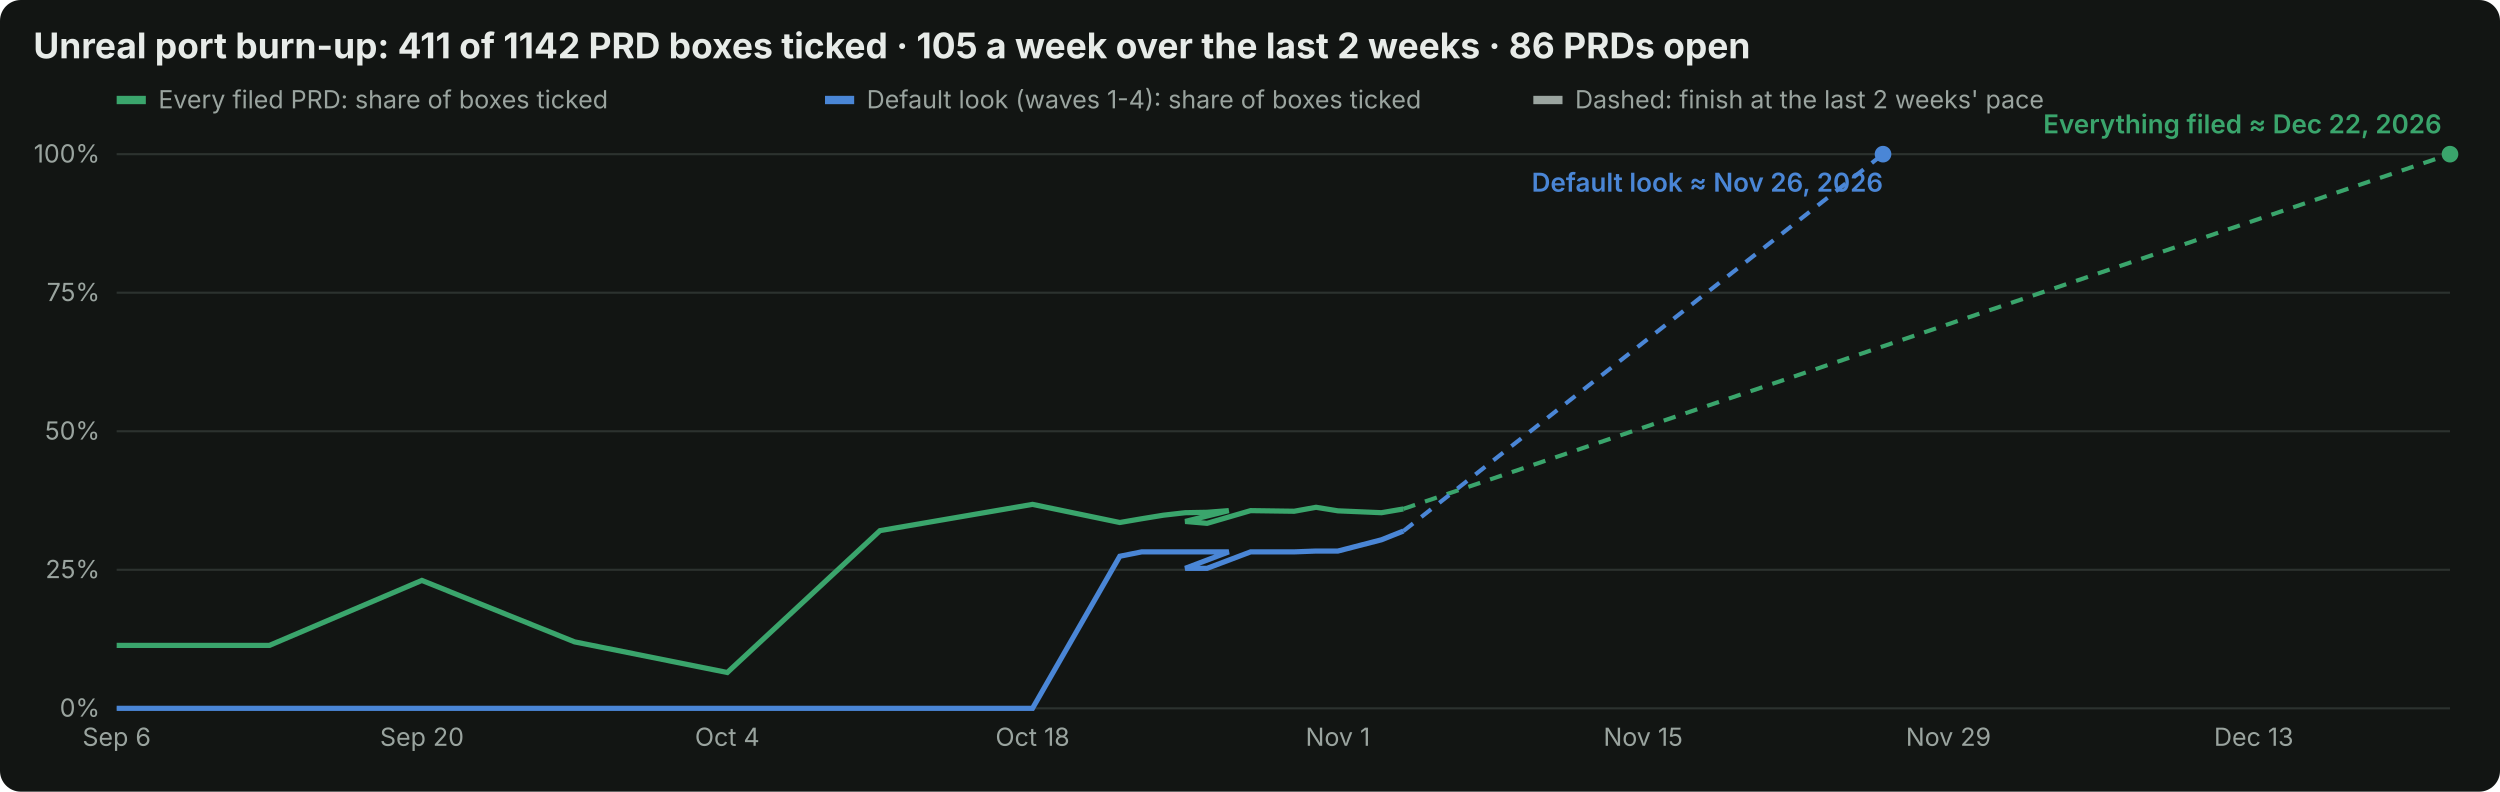
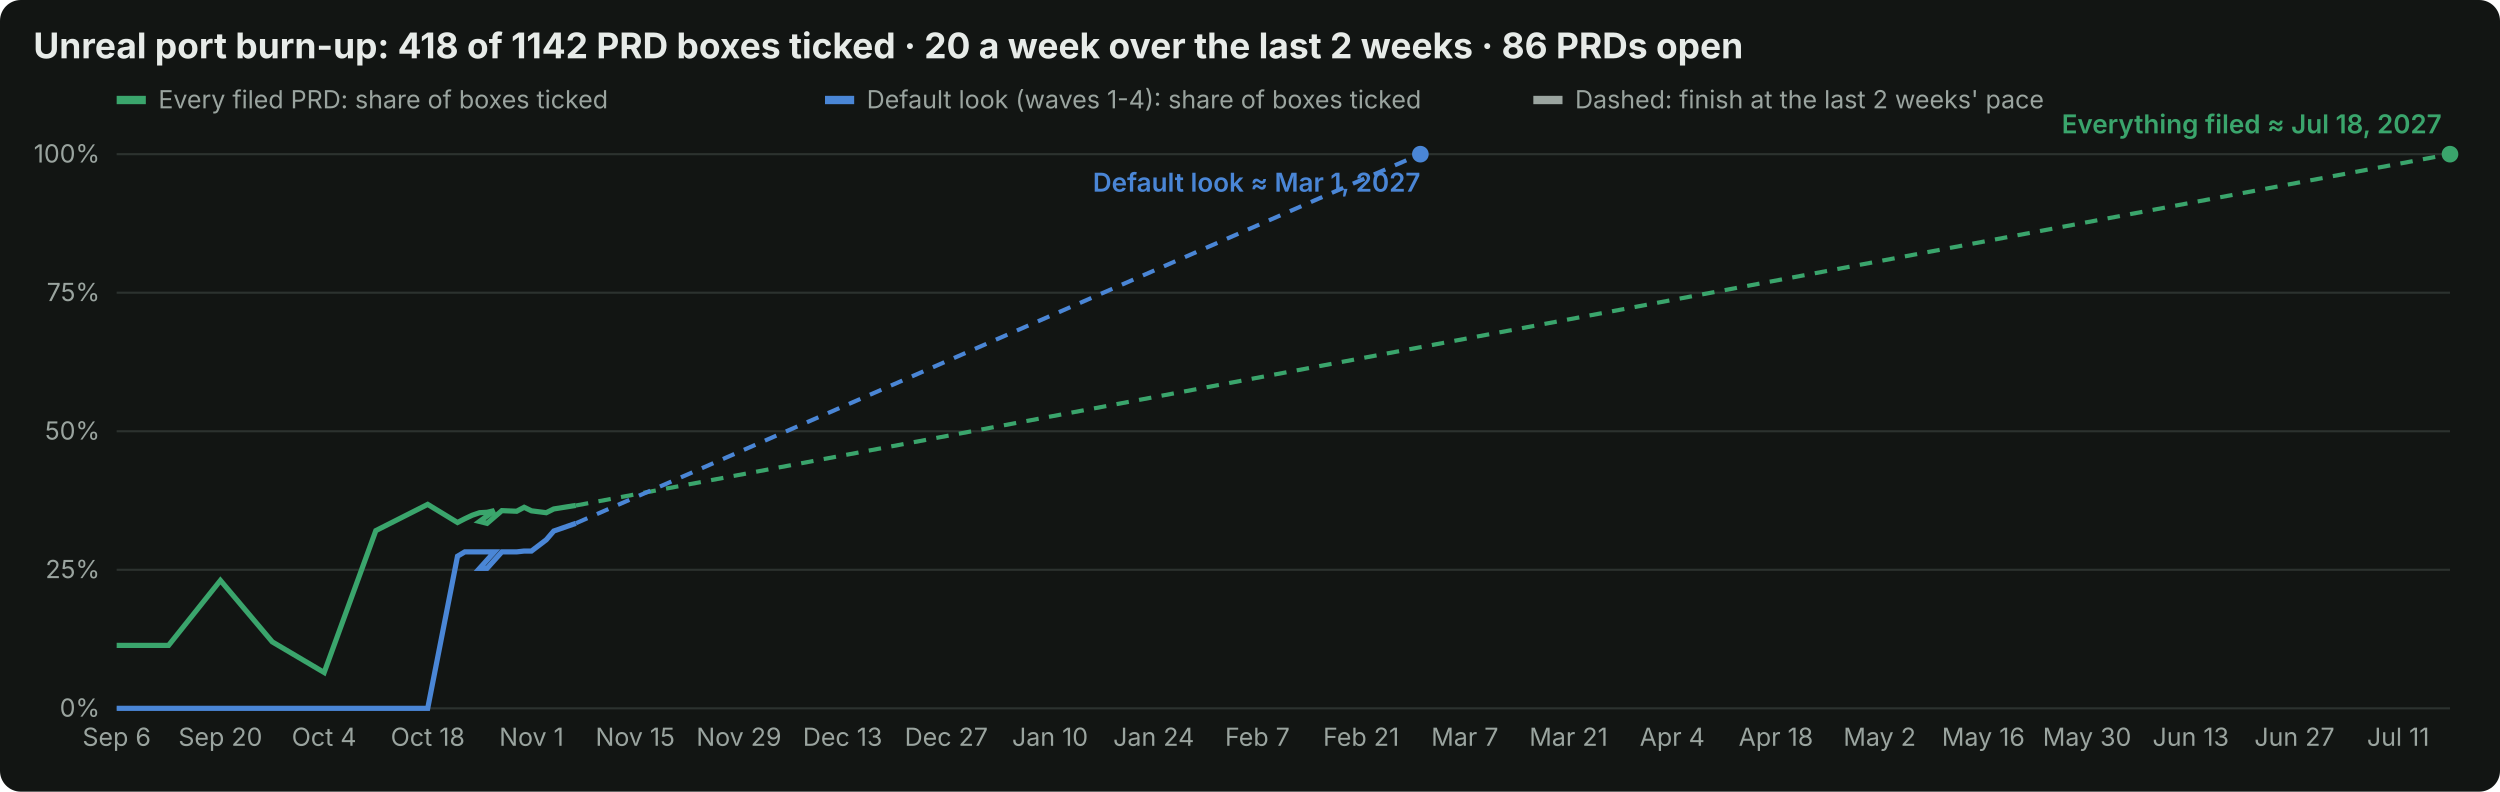
<svg xmlns="http://www.w3.org/2000/svg" viewBox="0 0 1200 380" width="1200" height="380" font-family="system-ui, -apple-system, Segoe UI, sans-serif">
  <style>.h{fill:#e7ebe8;font-size:17px;font-weight:700}.t{fill:#9aa49f;font-size:12px}.e{font-size:12.5px;font-weight:600}</style>
  <rect width="1200" height="380" rx="10" fill="#121513" />
-   <text x="16" y="28" class="h">Unreal port burn-up: 411 of 1142 PRD boxes ticked · 105 a week over the last 2 weeks · 86 PRDs open</text>
+   <text x="16" y="28" class="h">Unreal port burn-up: 418 of 1142 PRD boxes ticked · 20 a week over the last 2 weeks · 86 PRDs open</text>
  <rect x="56" y="46" width="14" height="4" fill="#3aa56c" />
  <text x="76" y="52" class="t">Every filed PRD: share of boxes ticked</text>
  <rect x="396" y="46" width="14" height="4" fill="#4a86d6" />
  <text x="416" y="52" class="t">Default look (waves 1-4): share of boxes ticked</text>
  <rect x="736" y="46" width="14" height="4" fill="#9aa49f" />
  <text x="756" y="52" class="t">Dashed: finish at the last 2 weeks' pace</text>
  <line x1="56" x2="1176" y1="340" y2="340" stroke="#2c322f" />
  <text x="48" y="344" class="t" text-anchor="end">0%</text>
  <line x1="56" x2="1176" y1="273.5" y2="273.5" stroke="#2c322f" />
  <text x="48" y="277.5" class="t" text-anchor="end">25%</text>
  <line x1="56" x2="1176" y1="207" y2="207" stroke="#2c322f" />
  <text x="48" y="211" class="t" text-anchor="end">50%</text>
  <line x1="56" x2="1176" y1="140.5" y2="140.5" stroke="#2c322f" />
  <text x="48" y="144.5" class="t" text-anchor="end">75%</text>
  <line x1="56" x2="1176" y1="74" y2="74" stroke="#2c322f" />
  <text x="48" y="78" class="t" text-anchor="end">100%</text>
  <text x="56" y="358" class="t" text-anchor="middle">Sep 6</text>
-   <text x="202.542" y="358" class="t" text-anchor="middle">Sep 20</text>
-   <text x="349.084" y="358" class="t" text-anchor="middle">Oct 4</text>
-   <text x="495.626" y="358" class="t" text-anchor="middle">Oct 18</text>
-   <text x="642.168" y="358" class="t" text-anchor="middle">Nov 1</text>
-   <text x="788.71" y="358" class="t" text-anchor="middle">Nov 15</text>
-   <text x="935.252" y="358" class="t" text-anchor="middle">Nov 29</text>
-   <text x="1081.794" y="358" class="t" text-anchor="middle">Dec 13</text>
-   <path d="M56.0,309.8L129.3,309.8L202.5,278.6L275.8,308.1L349.1,322.8L422.4,254.7L495.6,242.1L537.5,250.8L548.0,249.0L558.4,247.3L568.9,246.1L579.4,245.9L589.8,245.1L568.9,250.3L579.4,251.2L600.3,245.1L621.2,245.4L631.7,243.5L642.2,245.2L663.1,246.1L673.6,244.3" stroke="#3aa56c" stroke-width="2.5" fill="none" />
-   <path d="M56.0,340.0L129.3,340.0L202.5,340.0L275.8,340.0L349.1,340.0L422.4,340.0L495.6,340.0L537.5,267.0L548.0,264.9L558.4,264.9L568.9,264.9L579.4,264.9L589.8,264.9L568.9,272.8L579.4,272.8L600.3,264.9L621.2,264.9L631.7,264.5L642.2,264.5L663.1,259.1L673.6,254.9" stroke="#4a86d6" stroke-width="2.5" fill="none" />
-   <path d="M673.57,244.268L1176,74" stroke="#3aa56c" stroke-width="2" stroke-dasharray="6 5" fill="none" />
+   <text x="105.778" y="358" class="t" text-anchor="middle">Sep 20</text>
+   <text x="155.556" y="358" class="t" text-anchor="middle">Oct 4</text>
+   <text x="205.333" y="358" class="t" text-anchor="middle">Oct 18</text>
+   <text x="255.111" y="358" class="t" text-anchor="middle">Nov 1</text>
+   <text x="304.889" y="358" class="t" text-anchor="middle">Nov 15</text>
+   <text x="354.667" y="358" class="t" text-anchor="middle">Nov 29</text>
+   <text x="404.444" y="358" class="t" text-anchor="middle">Dec 13</text>
+   <text x="454.222" y="358" class="t" text-anchor="middle">Dec 27</text>
+   <text x="504" y="358" class="t" text-anchor="middle">Jan 10</text>
+   <text x="553.778" y="358" class="t" text-anchor="middle">Jan 24</text>
+   <text x="603.556" y="358" class="t" text-anchor="middle">Feb 7</text>
+   <text x="653.333" y="358" class="t" text-anchor="middle">Feb 21</text>
+   <text x="703.111" y="358" class="t" text-anchor="middle">Mar 7</text>
+   <text x="752.889" y="358" class="t" text-anchor="middle">Mar 21</text>
+   <text x="802.667" y="358" class="t" text-anchor="middle">Apr 4</text>
+   <text x="852.444" y="358" class="t" text-anchor="middle">Apr 18</text>
+   <text x="902.222" y="358" class="t" text-anchor="middle">May 2</text>
+   <text x="952" y="358" class="t" text-anchor="middle">May 16</text>
+   <text x="1001.778" y="358" class="t" text-anchor="middle">May 30</text>
+   <text x="1051.556" y="358" class="t" text-anchor="middle">Jun 13</text>
+   <text x="1101.333" y="358" class="t" text-anchor="middle">Jun 27</text>
+   <text x="1151.111" y="358" class="t" text-anchor="middle">Jul 11</text>
+   <path d="M56.0,309.8L80.9,309.8L105.8,278.6L130.7,308.1L155.6,322.8L180.4,254.7L205.3,242.1L219.6,250.8L223.1,249.0L226.7,247.3L230.2,246.1L233.8,245.9L237.3,245.1L230.2,250.3L233.8,251.2L240.9,245.1L248.0,245.4L251.6,243.5L255.1,245.2L262.2,246.1L265.8,244.3L276.4,242.6" stroke="#3aa56c" stroke-width="2.5" fill="none" />
+   <path d="M56.0,340.0L80.9,340.0L105.8,340.0L130.7,340.0L155.6,340.0L180.4,340.0L205.3,340.0L219.6,267.0L223.1,264.9L226.7,264.9L230.2,264.9L233.8,264.9L237.3,264.9L230.2,272.8L233.8,272.8L240.9,264.9L248.0,264.9L251.6,264.5L255.1,264.5L262.2,259.1L265.8,254.9L276.4,251.2" stroke="#4a86d6" stroke-width="2.5" fill="none" />
+   <path d="M276.444,242.637L1176,74" stroke="#3aa56c" stroke-width="2" stroke-dasharray="6 5" fill="none" />
  <circle cx="1176" cy="74" r="4" fill="#3aa56c" />
-   <text x="1172" y="64" class="e" fill="#3aa56c" text-anchor="end">Everything filed ≈ Dec 22, 2026</text>
-   <path d="M673.57,254.945L903.85,74" stroke="#4a86d6" stroke-width="2" stroke-dasharray="6 5" fill="none" />
-   <circle cx="903.85" cy="74" r="4" fill="#4a86d6" />
-   <text x="903.85" y="92" class="e" fill="#4a86d6" text-anchor="end">Default look ≈ Nov 26, 2026</text>
+   <text x="1172" y="64" class="e" fill="#3aa56c" text-anchor="end">Everything filed ≈ Jul 18, 2027</text>
+   <path d="M276.444,251.153L681.778,74" stroke="#4a86d6" stroke-width="2" stroke-dasharray="6 5" fill="none" />
+   <circle cx="681.778" cy="74" r="4" fill="#4a86d6" />
+   <text x="681.778" y="92" class="e" fill="#4a86d6" text-anchor="end">Default look ≈ Mar 1, 2027</text>
</svg>
